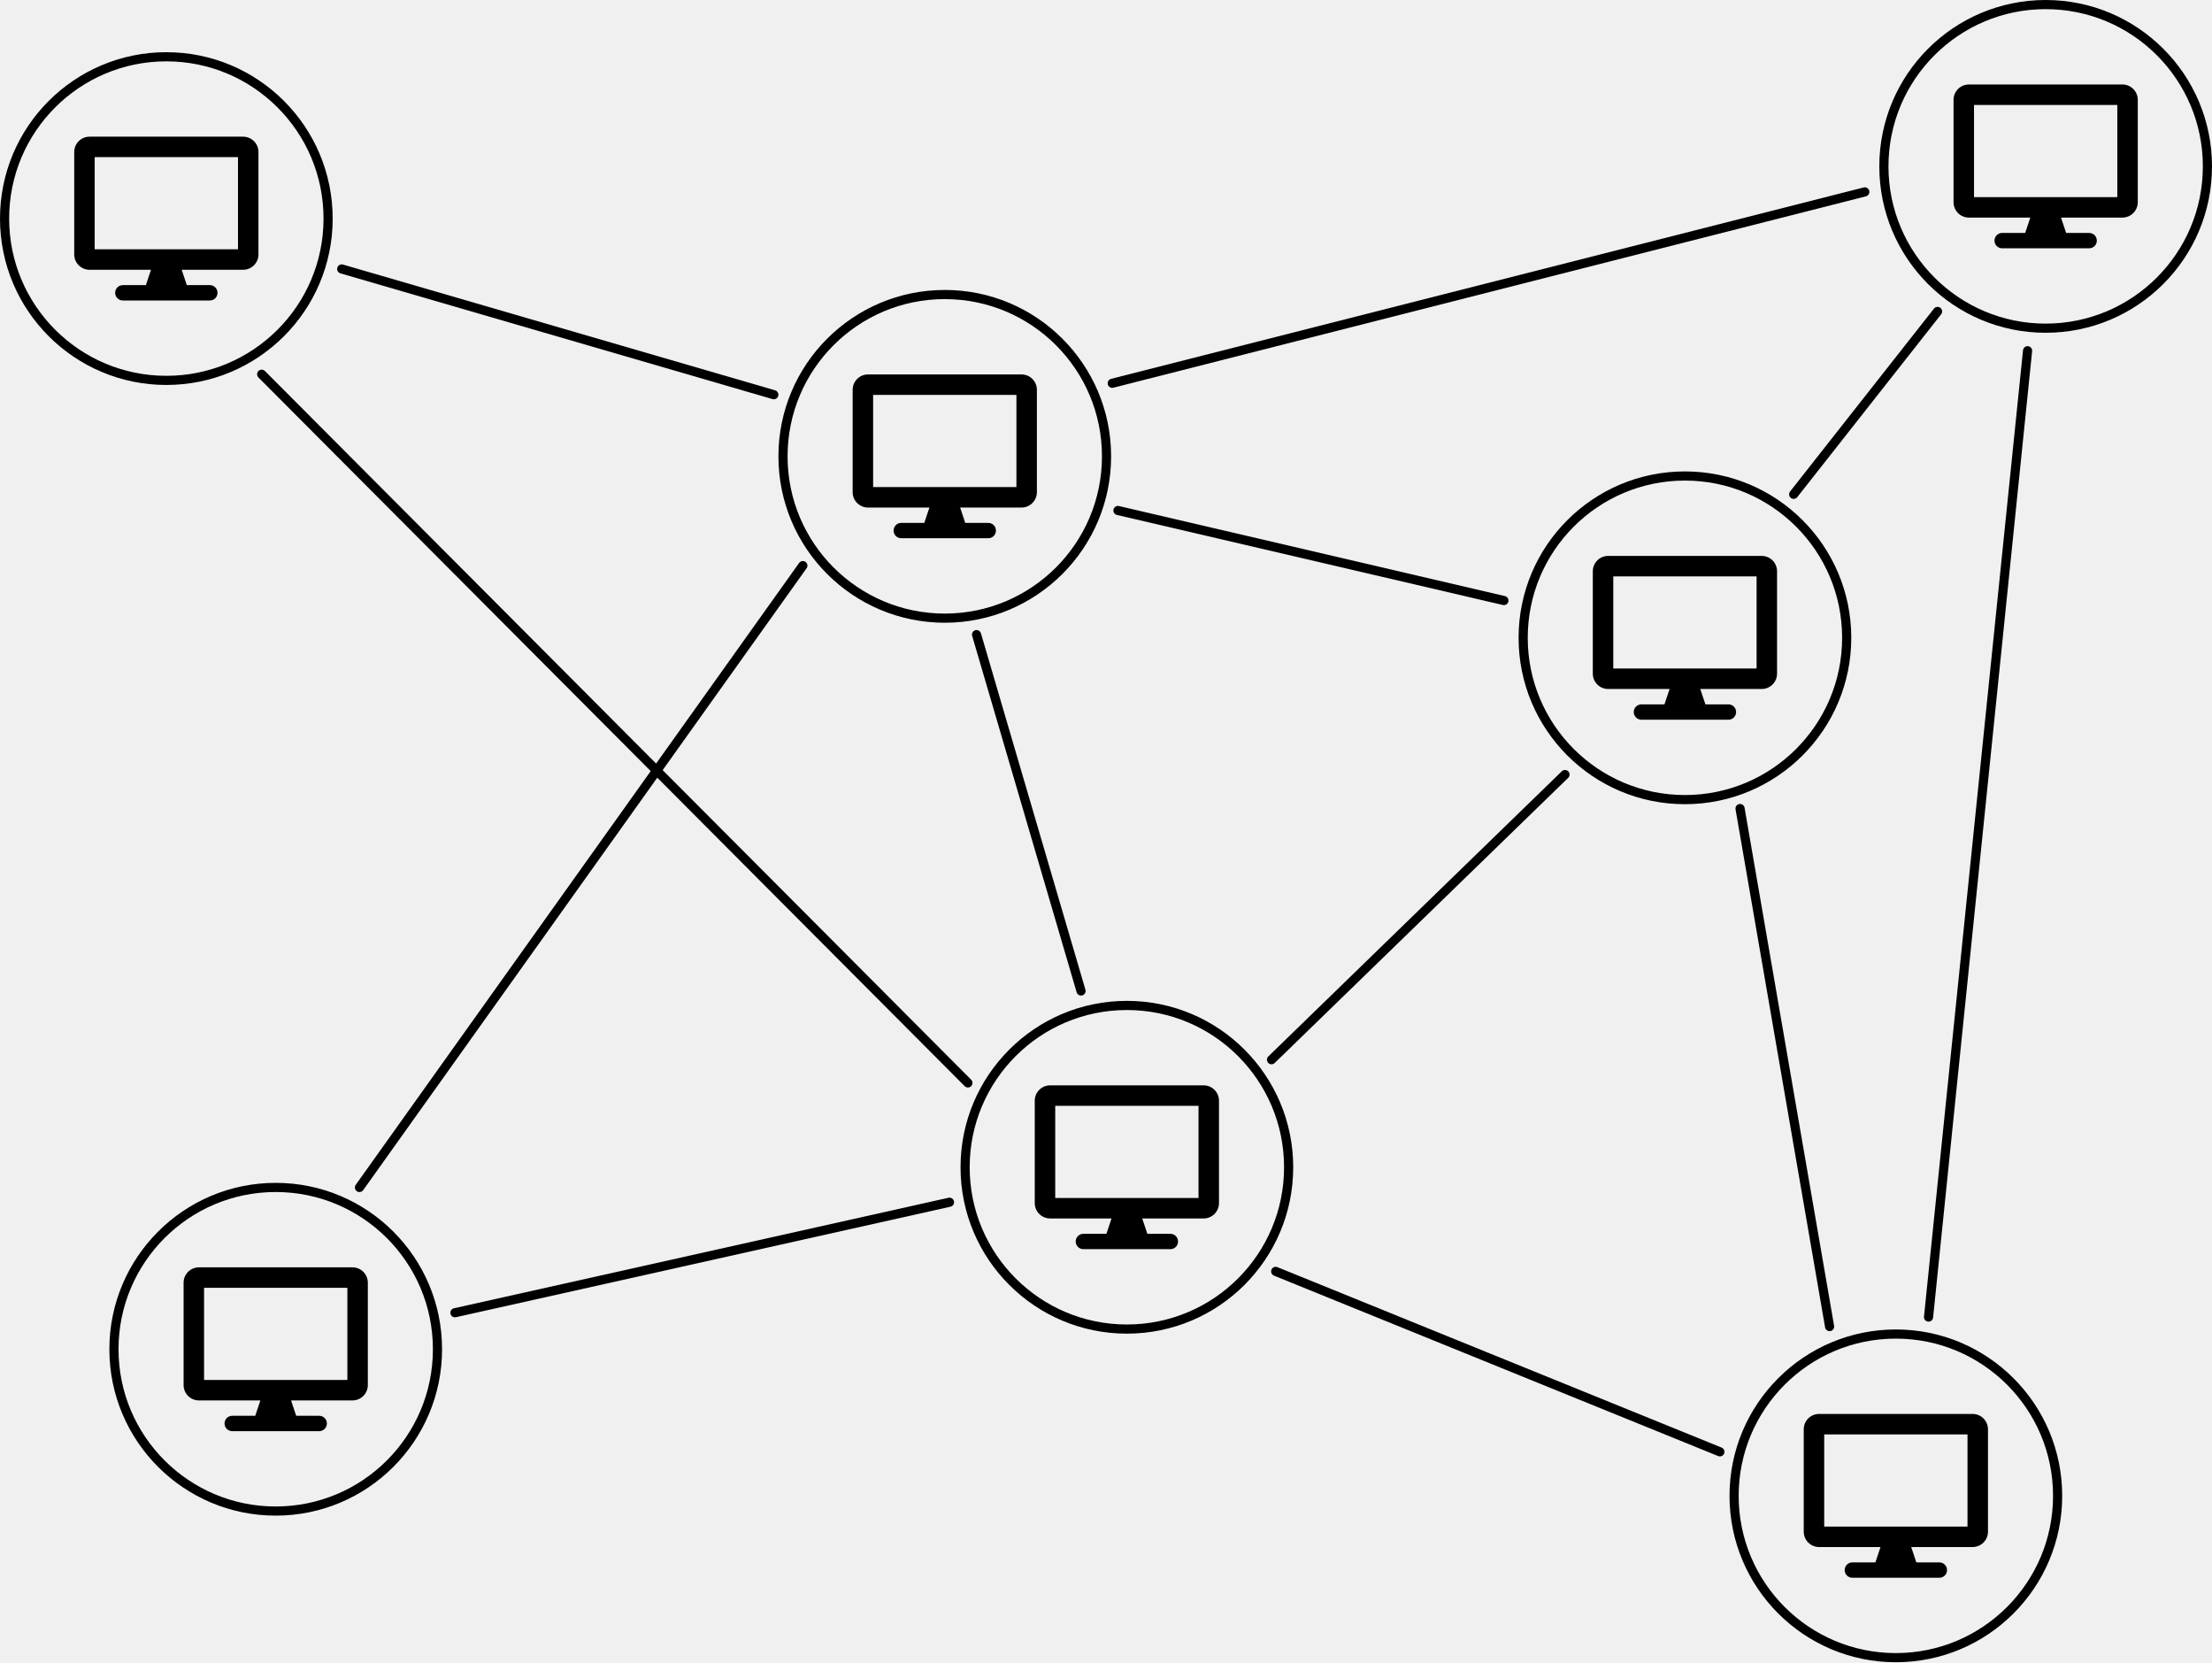
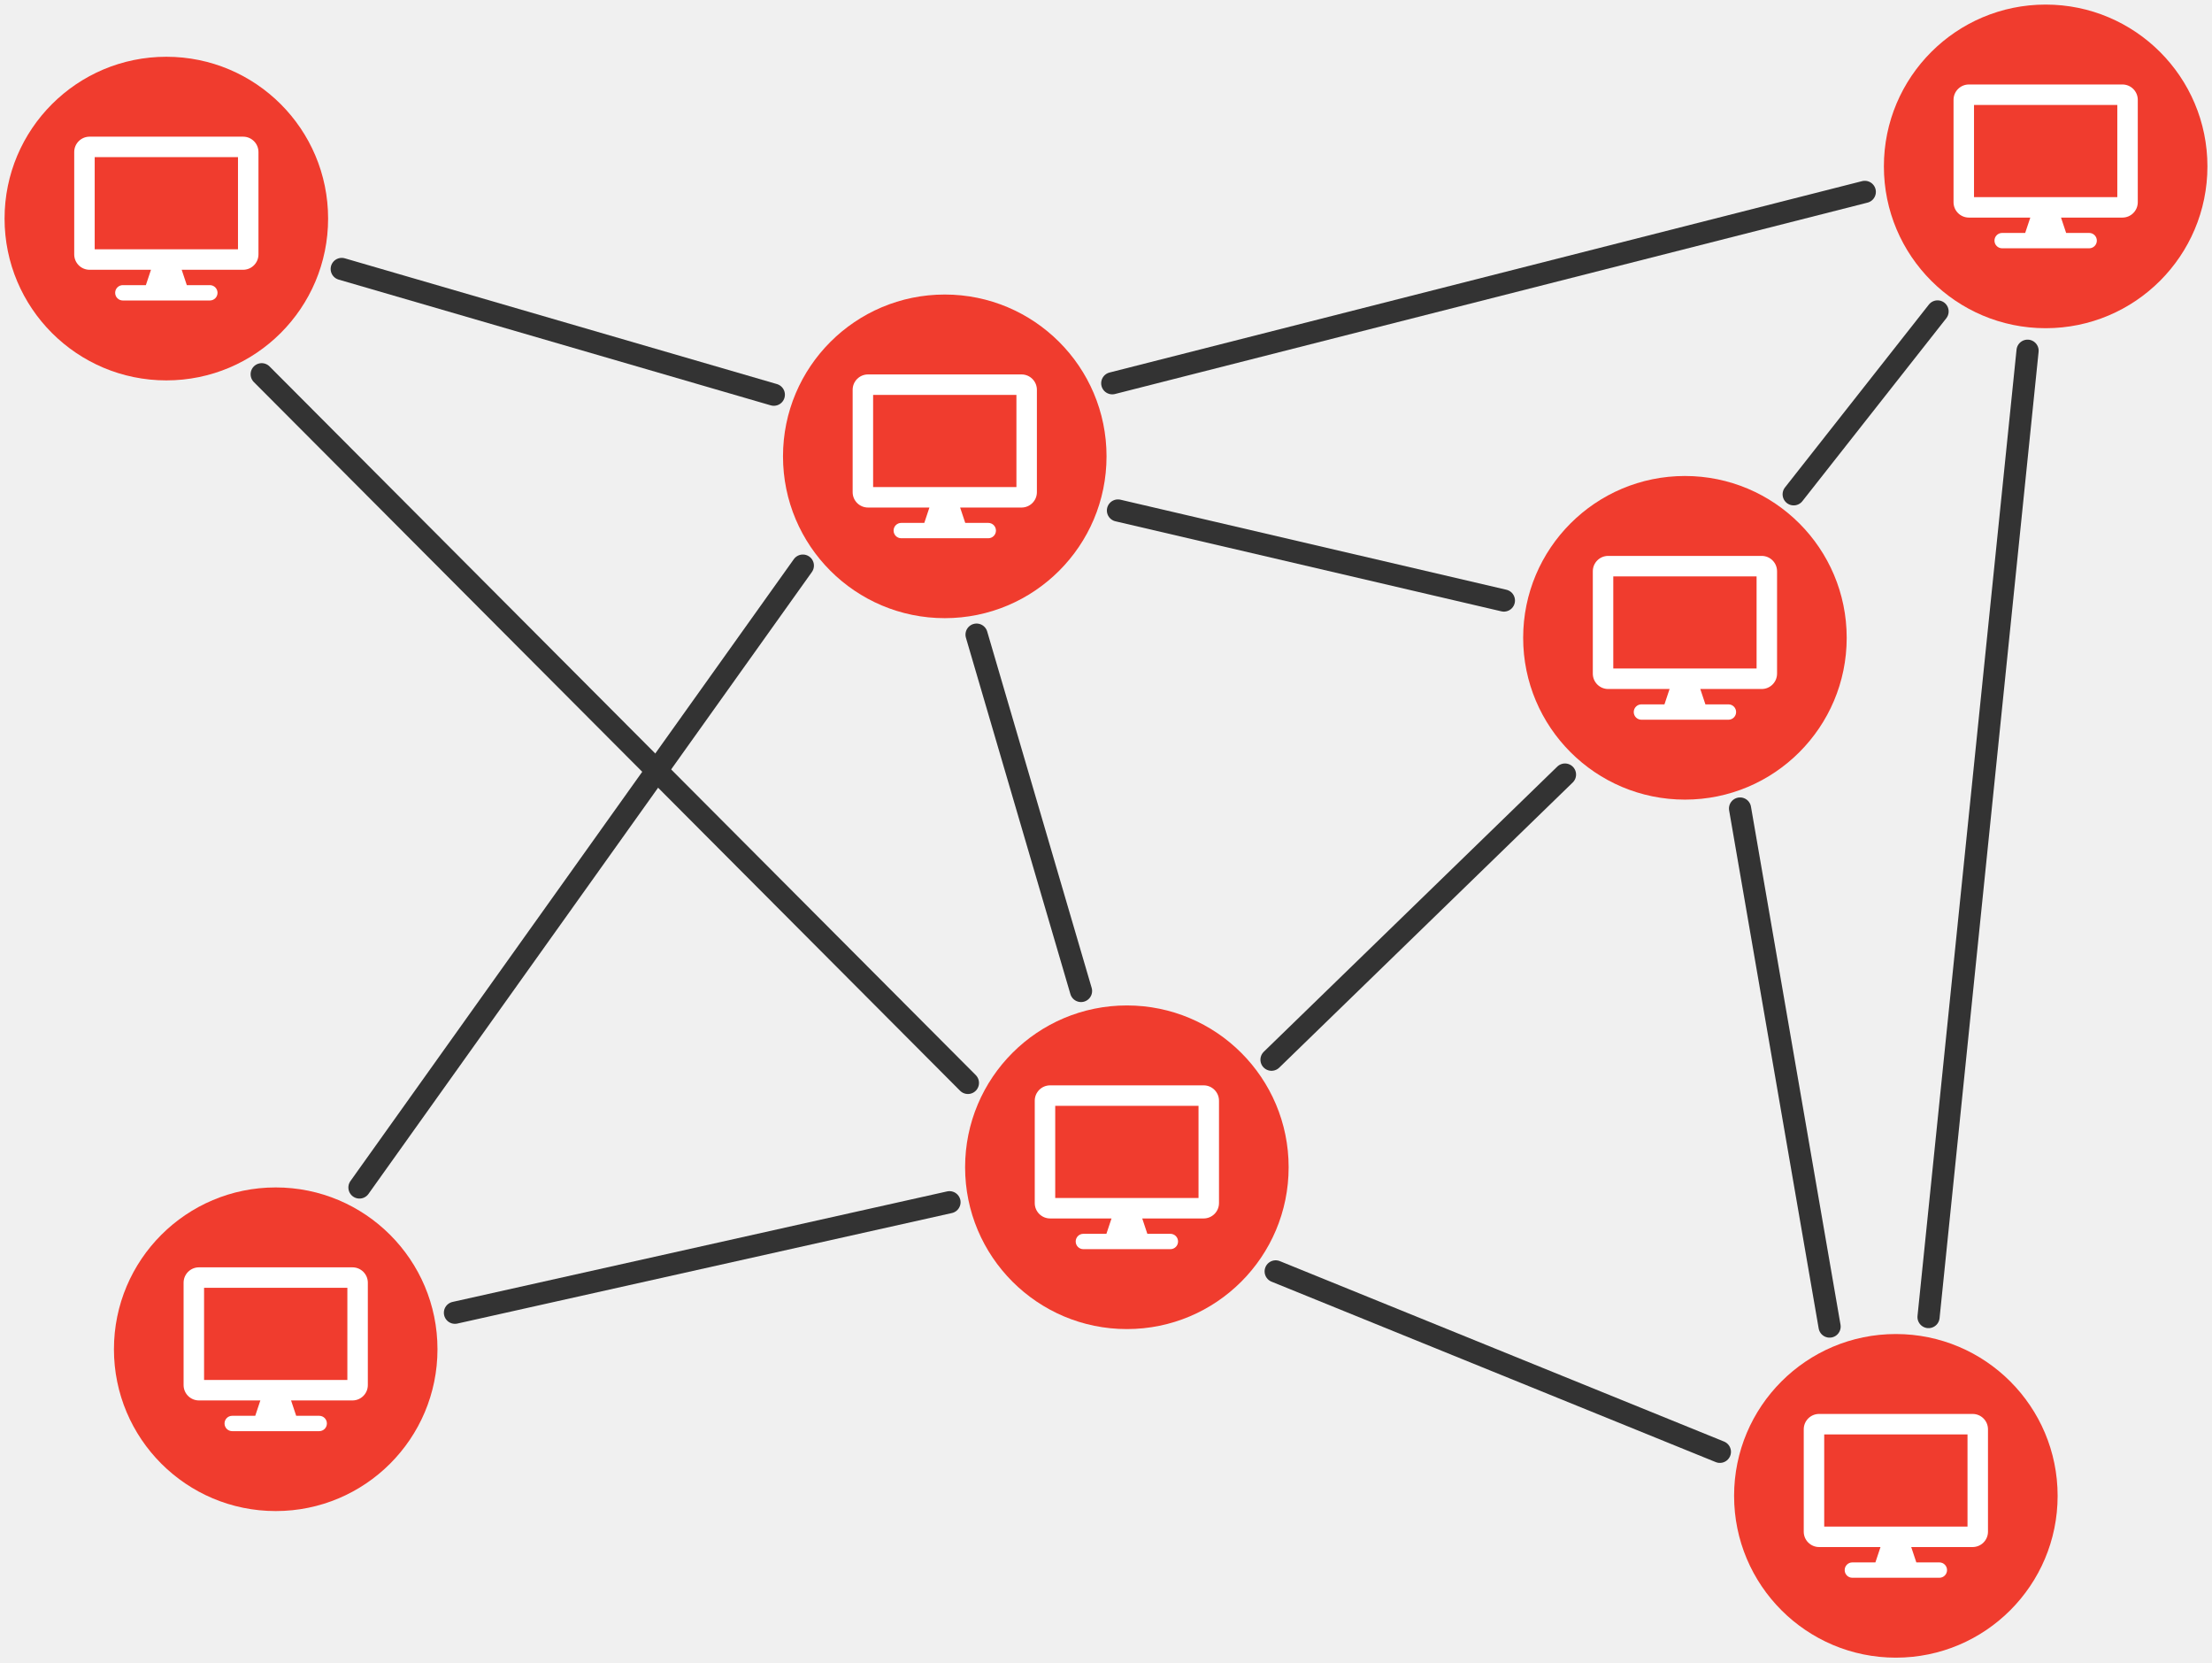
<svg xmlns="http://www.w3.org/2000/svg" viewBox="0 0 399.332 300" version="1.1" id="svg100" width="399.332" height="300">
  <defs id="defs104" />
-   <g id="g4431" transform="matrix(0.3304016,0,0,0.3304016,-44.05707,-23.12549)">
-     <path d="m 737.95,319.267 c 0,48.816 -39.573,88.388 -88.388,88.388 -48.815,0 -88.388,-39.573 -88.388,-88.388 0,-48.815 39.573,-88.388 88.388,-88.388 48.815,0 88.388,39.573 88.388,88.388 z" fill="#ffffff" stroke="#000000" stroke-width="5" id="path2" style="fill:none;stroke:#000000;stroke-opacity:1" />
-     <path d="m 312.62,189.39 c 0,48.816 -39.573,88.388 -88.388,88.388 -48.815,0 -88.388,-39.573 -88.388,-88.388 0,-48.815 39.573,-88.388 88.388,-88.388 48.815,0 88.388,39.573 88.388,88.388 z" fill="#ffffff" stroke="#000000" stroke-width="5" id="path12" style="fill:none;stroke:#000000;stroke-opacity:1" />
-     <path d="m 372.38,807.01 c 0,48.816 -39.573,88.388 -88.388,88.388 -48.815,0 -88.388,-39.573 -88.388,-88.388 0,-48.815 39.573,-88.388 88.388,-88.388 48.815,0 88.388,39.573 88.388,88.388 z" fill="#ffffff" stroke="#000000" stroke-width="5" id="path22" style="fill:none;stroke:#000000;stroke-opacity:1" />
-     <path d="m 1142.37,418.39 c 0,48.816 -39.573,88.388 -88.388,88.388 -48.815,0 -88.388,-39.573 -88.388,-88.388 0,-48.815 39.573,-88.388 88.388,-88.388 48.815,0 88.388,39.573 88.388,88.388 z" fill="#ffffff" stroke="#000000" stroke-width="5" id="path32" style="fill:none;stroke:#000000;stroke-opacity:1" />
-     <path d="m 837.45,707.6 c 0,48.816 -39.573,88.388 -88.388,88.388 -48.815,0 -88.388,-39.573 -88.388,-88.388 0,-48.815 39.573,-88.388 88.388,-88.388 48.815,0 88.388,39.573 88.388,88.388 z" fill="#ffffff" stroke="#ff5500" stroke-width="5" id="path42" style="fill:none;stroke:#000000;stroke-opacity:1" />
-     <path d="m 1257.62,887.09 c 0,48.816 -39.573,88.388 -88.388,88.388 -48.815,0 -88.388,-39.573 -88.388,-88.388 0,-48.815 39.573,-88.388 88.388,-88.388 48.815,0 88.388,39.573 88.388,88.388 z" fill="#ffffff" stroke="#000000" stroke-width="5" id="path54" style="fill:none;stroke:#000000;stroke-opacity:1" />
-     <path d="m 1339.47,160.88 c 0,48.816 -39.573,88.388 -88.388,88.388 -48.815,0 -88.388,-39.573 -88.388,-88.388 0,-48.815 39.573,-88.388 88.388,-88.388 48.815,0 88.388,39.573 88.388,88.388 z" fill="#ffffff" stroke="#000000" stroke-width="5" id="path64" style="fill:none;stroke:#000000;stroke-opacity:1" />
-     <path d="m 320.06,216.91 236.1,68.689" fill="none" stroke="#000000" stroke-linecap="round" stroke-width="5" id="path74" />
-     <path d="m 744.19,348.85 210.88,49.184" fill="none" stroke="#000000" stroke-linecap="round" stroke-width="5" id="path76" />
-     <path d="m 1113.4,340.01 78.621,-99.898" fill="none" stroke="#000000" stroke-linecap="round" stroke-width="5" id="path78" />
-     <path d="m 666.93,416.65 57.083,194.66" fill="none" stroke="#000000" stroke-linecap="round" stroke-width="5" id="path80" />
-     <path d="m 988.45,493.09 -160.36,155.76" fill="#ff5500" stroke="#000000" stroke-linecap="round" stroke-width="5" id="path82" />
-     <path d="M 381.92,787.07 652.14,726.702" fill="none" stroke="#000000" stroke-linecap="round" stroke-width="5" id="path84" />
-     <path d="m 830.37,764.48 242.71,98.561" fill="none" stroke="#000000" stroke-linecap="round" stroke-width="5" id="path86" />
-     <path d="M 662.21,661.53 276.33,274.42" fill="none" stroke="#000000" stroke-linecap="round" stroke-width="5" id="path88" />
-     <path d="M 572.02,378.95 329.75,718.65" fill="none" stroke="#000000" stroke-linecap="round" stroke-width="5" id="path90" />
-     <path d="M 741.07,279.35 1152.26,174.81" fill="none" stroke="#000000" stroke-linecap="round" stroke-width="5" id="path92" />
-     <path d="m 1241.2,261.57 -54.112,527.86" fill="none" stroke="#000000" stroke-linecap="round" stroke-width="5" id="path94" />
-     <path d="m 1084.1,511.64 48.926,282.98" fill="none" stroke="#000000" stroke-linecap="round" stroke-width="5" id="path96" />
-     <path d="m 791.007,662.859 h -83.89 c -4.631,0 -8.389,3.758 -8.389,8.389 v 55.927 c 0,4.631 3.758,8.389 8.389,8.389 h 33.556 l -2.796,8.389 H 725.293 c -2.324,0 -4.194,1.87 -4.194,4.194 0,2.324 1.87,4.194 4.194,4.194 h 47.538 c 2.324,0 4.194,-1.87 4.194,-4.194 0,-2.324 -1.87,-4.194 -4.194,-4.194 h -12.583 l -2.796,-8.389 h 33.556 c 4.631,0 8.389,-3.758 8.389,-8.389 v -55.927 c 0,-4.631 -3.758,-8.389 -8.389,-8.389 z m -2.796,61.519 h -78.297 v -50.334 h 78.297 z" id="path4095" style="stroke-width:0.175" />
-     <path d="m 691.507,274.526 h -83.89 c -4.631,0 -8.389,3.758 -8.389,8.389 v 55.927 c 0,4.631 3.758,8.389 8.389,8.389 h 33.556 l -2.796,8.389 H 625.793 c -2.324,0 -4.194,1.87 -4.194,4.194 0,2.324 1.87,4.194 4.194,4.194 h 47.538 c 2.324,0 4.194,-1.87 4.194,-4.194 0,-2.324 -1.87,-4.194 -4.194,-4.194 h -12.583 l -2.796,-8.389 h 33.556 c 4.631,0 8.389,-3.758 8.389,-8.389 v -55.927 c 0,-4.631 -3.758,-8.389 -8.389,-8.389 z m -2.796,61.519 h -78.297 v -50.334 h 78.297 z" id="path4095-3" style="stroke-width:0.175" />
-     <path d="m 266.177,144.649 h -83.89 c -4.631,0 -8.389,3.758 -8.389,8.389 v 55.927 c 0,4.631 3.758,8.389 8.389,8.389 h 33.556 l -2.796,8.389 H 200.463 c -2.324,0 -4.194,1.87 -4.194,4.194 0,2.324 1.87,4.194 4.194,4.194 h 47.538 c 2.324,0 4.194,-1.87 4.194,-4.194 0,-2.324 -1.87,-4.194 -4.194,-4.194 h -12.583 l -2.796,-8.389 h 33.556 c 4.631,0 8.389,-3.758 8.389,-8.389 v -55.927 c 0,-4.631 -3.758,-8.389 -8.389,-8.389 z m -2.796,61.519 h -78.297 v -50.334 h 78.297 z" id="path4095-9" style="stroke-width:0.175" />
-     <path d="m 325.937,762.269 h -83.89 c -4.631,0 -8.389,3.758 -8.389,8.389 v 55.927 c 0,4.631 3.758,8.389 8.389,8.389 h 33.556 l -2.796,8.389 h -12.583 c -2.324,0 -4.194,1.87 -4.194,4.194 0,2.324 1.87,4.194 4.194,4.194 h 47.538 c 2.324,0 4.194,-1.87 4.194,-4.194 0,-2.324 -1.87,-4.194 -4.194,-4.194 h -12.583 l -2.796,-8.389 h 33.556 c 4.631,0 8.389,-3.758 8.389,-8.389 v -55.927 c 0,-4.631 -3.758,-8.389 -8.389,-8.389 z m -2.796,61.519 h -78.297 v -50.334 h 78.297 z" id="path4095-8" style="stroke-width:0.175" />
-     <path d="m 1095.927,373.649 h -83.89 c -4.631,0 -8.389,3.758 -8.389,8.389 v 55.927 c 0,4.631 3.758,8.389 8.389,8.389 h 33.556 l -2.796,8.389 h -12.584 c -2.324,0 -4.194,1.87 -4.194,4.194 0,2.324 1.87,4.194 4.194,4.194 h 47.538 c 2.324,0 4.194,-1.87 4.194,-4.194 0,-2.324 -1.87,-4.194 -4.194,-4.194 h -12.583 l -2.796,-8.389 h 33.556 c 4.631,0 8.389,-3.758 8.389,-8.389 v -55.927 c 0,-4.631 -3.758,-8.389 -8.389,-8.389 z m -2.796,61.519 h -78.297 v -50.334 h 78.297 z" id="path4095-80" style="stroke-width:0.175" />
-     <path d="m 1293.027,116.139 h -83.89 c -4.631,0 -8.389,3.758 -8.389,8.389 v 55.927 c 0,4.631 3.758,8.389 8.389,8.389 h 33.556 l -2.796,8.389 h -12.584 c -2.325,0 -4.194,1.87 -4.194,4.194 0,2.324 1.87,4.194 4.194,4.194 h 47.538 c 2.324,0 4.194,-1.87 4.194,-4.194 0,-2.324 -1.87,-4.194 -4.194,-4.194 h -12.584 l -2.796,-8.389 h 33.556 c 4.631,0 8.389,-3.758 8.389,-8.389 v -55.927 c 0,-4.631 -3.757,-8.389 -8.389,-8.389 z m -2.796,61.519 h -78.297 v -50.334 h 78.297 z" id="path4095-4" style="stroke-width:0.175" />
-     <path d="m 1211.177,842.349 h -83.89 c -4.631,0 -8.389,3.758 -8.389,8.389 v 55.927 c 0,4.631 3.757,8.389 8.389,8.389 h 33.556 l -2.796,8.389 h -12.584 c -2.325,0 -4.194,1.87 -4.194,4.194 0,2.324 1.87,4.194 4.194,4.194 h 47.538 c 2.324,0 4.194,-1.87 4.194,-4.194 0,-2.324 -1.87,-4.194 -4.194,-4.194 h -12.584 l -2.796,-8.389 h 33.556 c 4.631,0 8.389,-3.758 8.389,-8.389 v -55.927 c 0,-4.631 -3.757,-8.389 -8.389,-8.389 z m -2.796,61.519 h -78.297 v -50.334 h 78.297 z" id="path4095-31" style="stroke-width:0.175" />
-   </g>
+   <path d="m 199.763,82.361 c 0,16.129 -13.075,29.204 -29.204,29.204 -16.129,0 -29.204,-13.075 -29.204,-29.204 0,-16.129 13.075,-29.204 29.204,-29.204 16.129,0 29.204,13.075 29.204,29.204 z" fill="#ffffff" stroke="#000000" stroke-width="1.652" id="path2" style="fill:#f03c2e;stroke:none;stroke-opacity:1;fill-opacity:1" />
+   <path d="m 59.233,39.449 c 0,16.129 -13.075,29.204 -29.204,29.204 -16.129,0 -29.204,-13.075 -29.204,-29.204 0,-16.129 13.075,-29.204 29.204,-29.204 16.129,0 29.204,13.075 29.204,29.204 z" fill="#ffffff" stroke="#000000" stroke-width="1.652" id="path12" style="fill:#f03c2e;stroke:none;stroke-opacity:1;fill-opacity:1" />
+   <path d="m 78.978,243.512 c 0,16.129 -13.075,29.204 -29.204,29.204 -16.129,0 -29.204,-13.075 -29.204,-29.204 0,-16.129 13.075,-29.204 29.204,-29.204 16.129,0 29.204,13.075 29.204,29.204 z" fill="#ffffff" stroke="#000000" stroke-width="1.652" id="path22" style="fill:#f03c2e;stroke:none;stroke-opacity:1;fill-opacity:1" />
+   <path d="m 333.384,115.111 c 0,16.129 -13.075,29.204 -29.204,29.204 -16.129,0 -29.204,-13.075 -29.204,-29.204 0,-16.129 13.075,-29.204 29.204,-29.204 16.129,0 29.204,13.075 29.204,29.204 z" fill="#ffffff" stroke="#000000" stroke-width="1.652" id="path32" style="fill:#f03c2e;stroke:none;stroke-opacity:1;fill-opacity:1" />
+   <path d="m 232.638,210.667 c 0,16.129 -13.075,29.204 -29.204,29.204 -16.129,0 -29.204,-13.075 -29.204,-29.204 0,-16.129 13.075,-29.204 29.204,-29.204 16.129,0 29.204,13.075 29.204,29.204 z" fill="#ffffff" stroke="#ff5500" stroke-width="1.652" id="path42" style="fill:#f03c2e;stroke:none;stroke-opacity:1;fill-opacity:1" />
+   <path d="m 371.463,269.97 c 0,16.129 -13.075,29.204 -29.204,29.204 -16.129,0 -29.204,-13.075 -29.204,-29.204 0,-16.129 13.075,-29.204 29.204,-29.204 16.129,0 29.204,13.075 29.204,29.204 z" fill="#ffffff" stroke="#000000" stroke-width="1.652" id="path54" style="fill:#f03c2e;stroke:none;stroke-opacity:1;fill-opacity:1" />
+   <path d="m 398.506,30.03 c 0,16.129 -13.075,29.204 -29.204,29.204 -16.129,0 -29.204,-13.075 -29.204,-29.204 0,-16.129 13.075,-29.204 29.204,-29.204 16.129,0 29.204,13.075 29.204,29.204 z" fill="#ffffff" stroke="#000000" stroke-width="1.652" id="path64" style="fill:#f03c2e;stroke:none;stroke-opacity:1;fill-opacity:1" />
+   <path d="M 61.691,48.542 139.699,71.237" fill="none" stroke="#000000" stroke-linecap="round" stroke-width="1.652" id="path74" style="stroke-width:4;stroke-miterlimit:4;stroke-dasharray:none;stroke:#333333;stroke-opacity:1" />
+   <path d="m 201.824,92.135 69.675,16.25" fill="none" stroke="#000000" stroke-linecap="round" stroke-width="1.652" id="path76" style="stroke-width:4;stroke-miterlimit:4;stroke-dasharray:none;stroke:#333333;stroke-opacity:1" />
+   <path d="m 323.812,89.214 25.977,-33.006" fill="none" stroke="#000000" stroke-linecap="round" stroke-width="1.652" id="path78" style="stroke-width:4;stroke-miterlimit:4;stroke-dasharray:none;stroke:#333333;stroke-opacity:1" />
+   <path d="m 176.298,114.536 18.86,64.316" fill="none" stroke="#000000" stroke-linecap="round" stroke-width="1.652" id="path80" style="stroke-width:4;stroke-miterlimit:4;stroke-dasharray:none;stroke:#333333;stroke-opacity:1" />
+   <path d="m 282.528,139.792 -52.983,51.463" fill="#ff5500" stroke="#000000" stroke-linecap="round" stroke-width="1.652" id="path82" style="stroke-width:4;stroke-miterlimit:4;stroke-dasharray:none;stroke:#333333;stroke-opacity:1" />
+   <path d="M 82.13,236.924 171.411,216.978" fill="none" stroke="#000000" stroke-linecap="round" stroke-width="1.652" id="path84" style="stroke-width:4;stroke-miterlimit:4;stroke-dasharray:none;stroke:#333333;stroke-opacity:1" />
+   <path d="m 230.298,229.46 80.192,32.565" fill="none" stroke="#000000" stroke-linecap="round" stroke-width="1.652" id="path86" style="stroke-width:4;stroke-miterlimit:4;stroke-dasharray:none;stroke:#333333;stroke-opacity:1" />
+   <path d="M 174.738,195.445 47.243,67.543" fill="none" stroke="#000000" stroke-linecap="round" stroke-width="1.652" id="path88" style="stroke-width:4;stroke-miterlimit:4;stroke-dasharray:none;stroke:#333333;stroke-opacity:1" />
+   <path d="M 144.939,102.08 64.893,214.318" fill="none" stroke="#000000" stroke-linecap="round" stroke-width="1.652" id="path90" style="stroke-width:4;stroke-miterlimit:4;stroke-dasharray:none;stroke:#333333;stroke-opacity:1" />
+   <path d="M 200.794,69.172 336.651,34.632" fill="none" stroke="#000000" stroke-linecap="round" stroke-width="1.652" id="path92" style="stroke-width:4;stroke-miterlimit:4;stroke-dasharray:none;stroke:#333333;stroke-opacity:1" />
+   <path d="M 366.037,63.298 348.159,237.703" fill="none" stroke="#000000" stroke-linecap="round" stroke-width="1.652" id="path94" style="stroke-width:4;stroke-miterlimit:4;stroke-dasharray:none;stroke:#333333;stroke-opacity:1" />
+   <path d="M 314.131,145.921 330.296,239.418" fill="none" stroke="#000000" stroke-linecap="round" stroke-width="1.652" id="path96" style="stroke-width:4;stroke-miterlimit:4;stroke-dasharray:none;stroke:#333333;stroke-opacity:1" />
+   <path d="m 217.293,195.884 h -27.717 c -1.53,0 -2.772,1.242 -2.772,2.772 v 18.478 c 0,1.53 1.242,2.772 2.772,2.772 h 11.087 l -0.924,2.772 h -4.158 c -0.768,0 -1.386,0.618 -1.386,1.386 0,0.768 0.618,1.386 1.386,1.386 h 15.707 c 0.768,0 1.386,-0.618 1.386,-1.386 0,-0.768 -0.618,-1.386 -1.386,-1.386 h -4.158 l -0.924,-2.772 h 11.087 c 1.53,0 2.772,-1.242 2.772,-2.772 v -18.478 c 0,-1.53 -1.242,-2.772 -2.772,-2.772 z m -0.924,20.326 h -25.87 v -16.63 h 25.87 z" id="path4095" style="stroke-width:0.058;fill:#ffffff;fill-opacity:1" />
+   <path d="m 184.418,67.578 h -27.717 c -1.53,0 -2.772,1.242 -2.772,2.772 v 18.478 c 0,1.53 1.242,2.772 2.772,2.772 h 11.087 l -0.924,2.772 h -4.158 c -0.768,0 -1.386,0.618 -1.386,1.386 0,0.768 0.618,1.386 1.386,1.386 h 15.707 c 0.768,0 1.386,-0.618 1.386,-1.386 0,-0.768 -0.618,-1.386 -1.386,-1.386 h -4.158 l -0.924,-2.772 h 11.087 c 1.53,0 2.772,-1.242 2.772,-2.772 V 70.35 c 0,-1.53 -1.242,-2.772 -2.772,-2.772 z m -0.924,20.326 H 157.624 V 71.274 h 25.87 z" id="path4095-3" style="stroke-width:0.058;fill:#ffffff;fill-opacity:1" />
+   <path d="M 43.888,24.667 H 16.171 c -1.53,0 -2.772,1.242 -2.772,2.772 V 45.917 c 0,1.53 1.242,2.772 2.772,2.772 h 11.087 l -0.924,2.772 h -4.158 c -0.768,0 -1.386,0.618 -1.386,1.386 0,0.768 0.618,1.386 1.386,1.386 H 37.883 c 0.768,0 1.386,-0.618 1.386,-1.386 0,-0.768 -0.618,-1.386 -1.386,-1.386 h -4.158 l -0.924,-2.772 h 11.087 c 1.53,0 2.772,-1.242 2.772,-2.772 V 27.438 c 0,-1.53 -1.242,-2.772 -2.772,-2.772 z m -0.924,20.326 H 17.095 V 28.362 h 25.87 z" id="path4095-9" style="stroke-width:0.058;fill:#ffffff;fill-opacity:1" />
+   <path d="M 63.633,228.729 H 35.916 c -1.53,0 -2.772,1.242 -2.772,2.772 v 18.478 c 0,1.53 1.242,2.772 2.772,2.772 H 47.003 l -0.924,2.772 h -4.158 c -0.768,0 -1.386,0.618 -1.386,1.386 0,0.768 0.618,1.386 1.386,1.386 h 15.707 c 0.768,0 1.386,-0.618 1.386,-1.386 0,-0.768 -0.618,-1.386 -1.386,-1.386 h -4.158 l -0.924,-2.772 h 11.087 c 1.53,0 2.772,-1.242 2.772,-2.772 v -18.478 c 0,-1.53 -1.242,-2.772 -2.772,-2.772 z m -0.924,20.326 H 36.84 v -16.63 h 25.87 z" id="path4095-8" style="stroke-width:0.058;fill:#ffffff;fill-opacity:1" />
+   <path d="m 318.039,100.329 h -27.717 c -1.53,0 -2.772,1.242 -2.772,2.772 v 18.478 c 0,1.53 1.242,2.772 2.772,2.772 h 11.087 l -0.924,2.772 h -4.158 c -0.768,0 -1.386,0.618 -1.386,1.386 0,0.768 0.618,1.386 1.386,1.386 h 15.707 c 0.768,0 1.386,-0.618 1.386,-1.386 0,-0.768 -0.618,-1.386 -1.386,-1.386 h -4.158 l -0.924,-2.772 h 11.087 c 1.53,0 2.772,-1.242 2.772,-2.772 v -18.478 c 0,-1.53 -1.242,-2.772 -2.772,-2.772 z m -0.924,20.326 H 291.245 V 104.024 H 317.115 Z" id="path4095-80" style="stroke-width:0.058;fill:#ffffff;fill-opacity:1" />
+   <path d="m 383.161,15.247 h -27.717 c -1.53,0 -2.772,1.242 -2.772,2.772 v 18.478 c 0,1.53 1.242,2.772 2.772,2.772 h 11.087 l -0.924,2.772 h -4.158 c -0.768,0 -1.386,0.618 -1.386,1.386 0,0.768 0.618,1.386 1.386,1.386 h 15.707 c 0.768,0 1.386,-0.618 1.386,-1.386 0,-0.768 -0.618,-1.386 -1.386,-1.386 h -4.158 l -0.924,-2.772 h 11.087 c 1.53,0 2.772,-1.242 2.772,-2.772 V 18.019 c 0,-1.53 -1.241,-2.772 -2.772,-2.772 z m -0.924,20.326 H 356.368 V 18.943 h 25.87 z" id="path4095-4" style="stroke-width:0.058;fill:#ffffff;fill-opacity:1" />
+   <path d="m 356.118,255.188 h -27.717 c -1.53,0 -2.772,1.242 -2.772,2.772 v 18.478 c 0,1.53 1.241,2.772 2.772,2.772 h 11.087 l -0.924,2.772 h -4.158 c -0.768,0 -1.386,0.618 -1.386,1.386 0,0.768 0.618,1.386 1.386,1.386 h 15.707 c 0.768,0 1.386,-0.618 1.386,-1.386 0,-0.768 -0.618,-1.386 -1.386,-1.386 h -4.158 l -0.924,-2.772 h 11.087 c 1.53,0 2.772,-1.242 2.772,-2.772 v -18.478 c 0,-1.53 -1.241,-2.772 -2.772,-2.772 z m -0.924,20.326 h -25.87 v -16.63 h 25.87 z" id="path4095-31" style="stroke-width:0.058;fill:#ffffff;fill-opacity:1" />
</svg>
